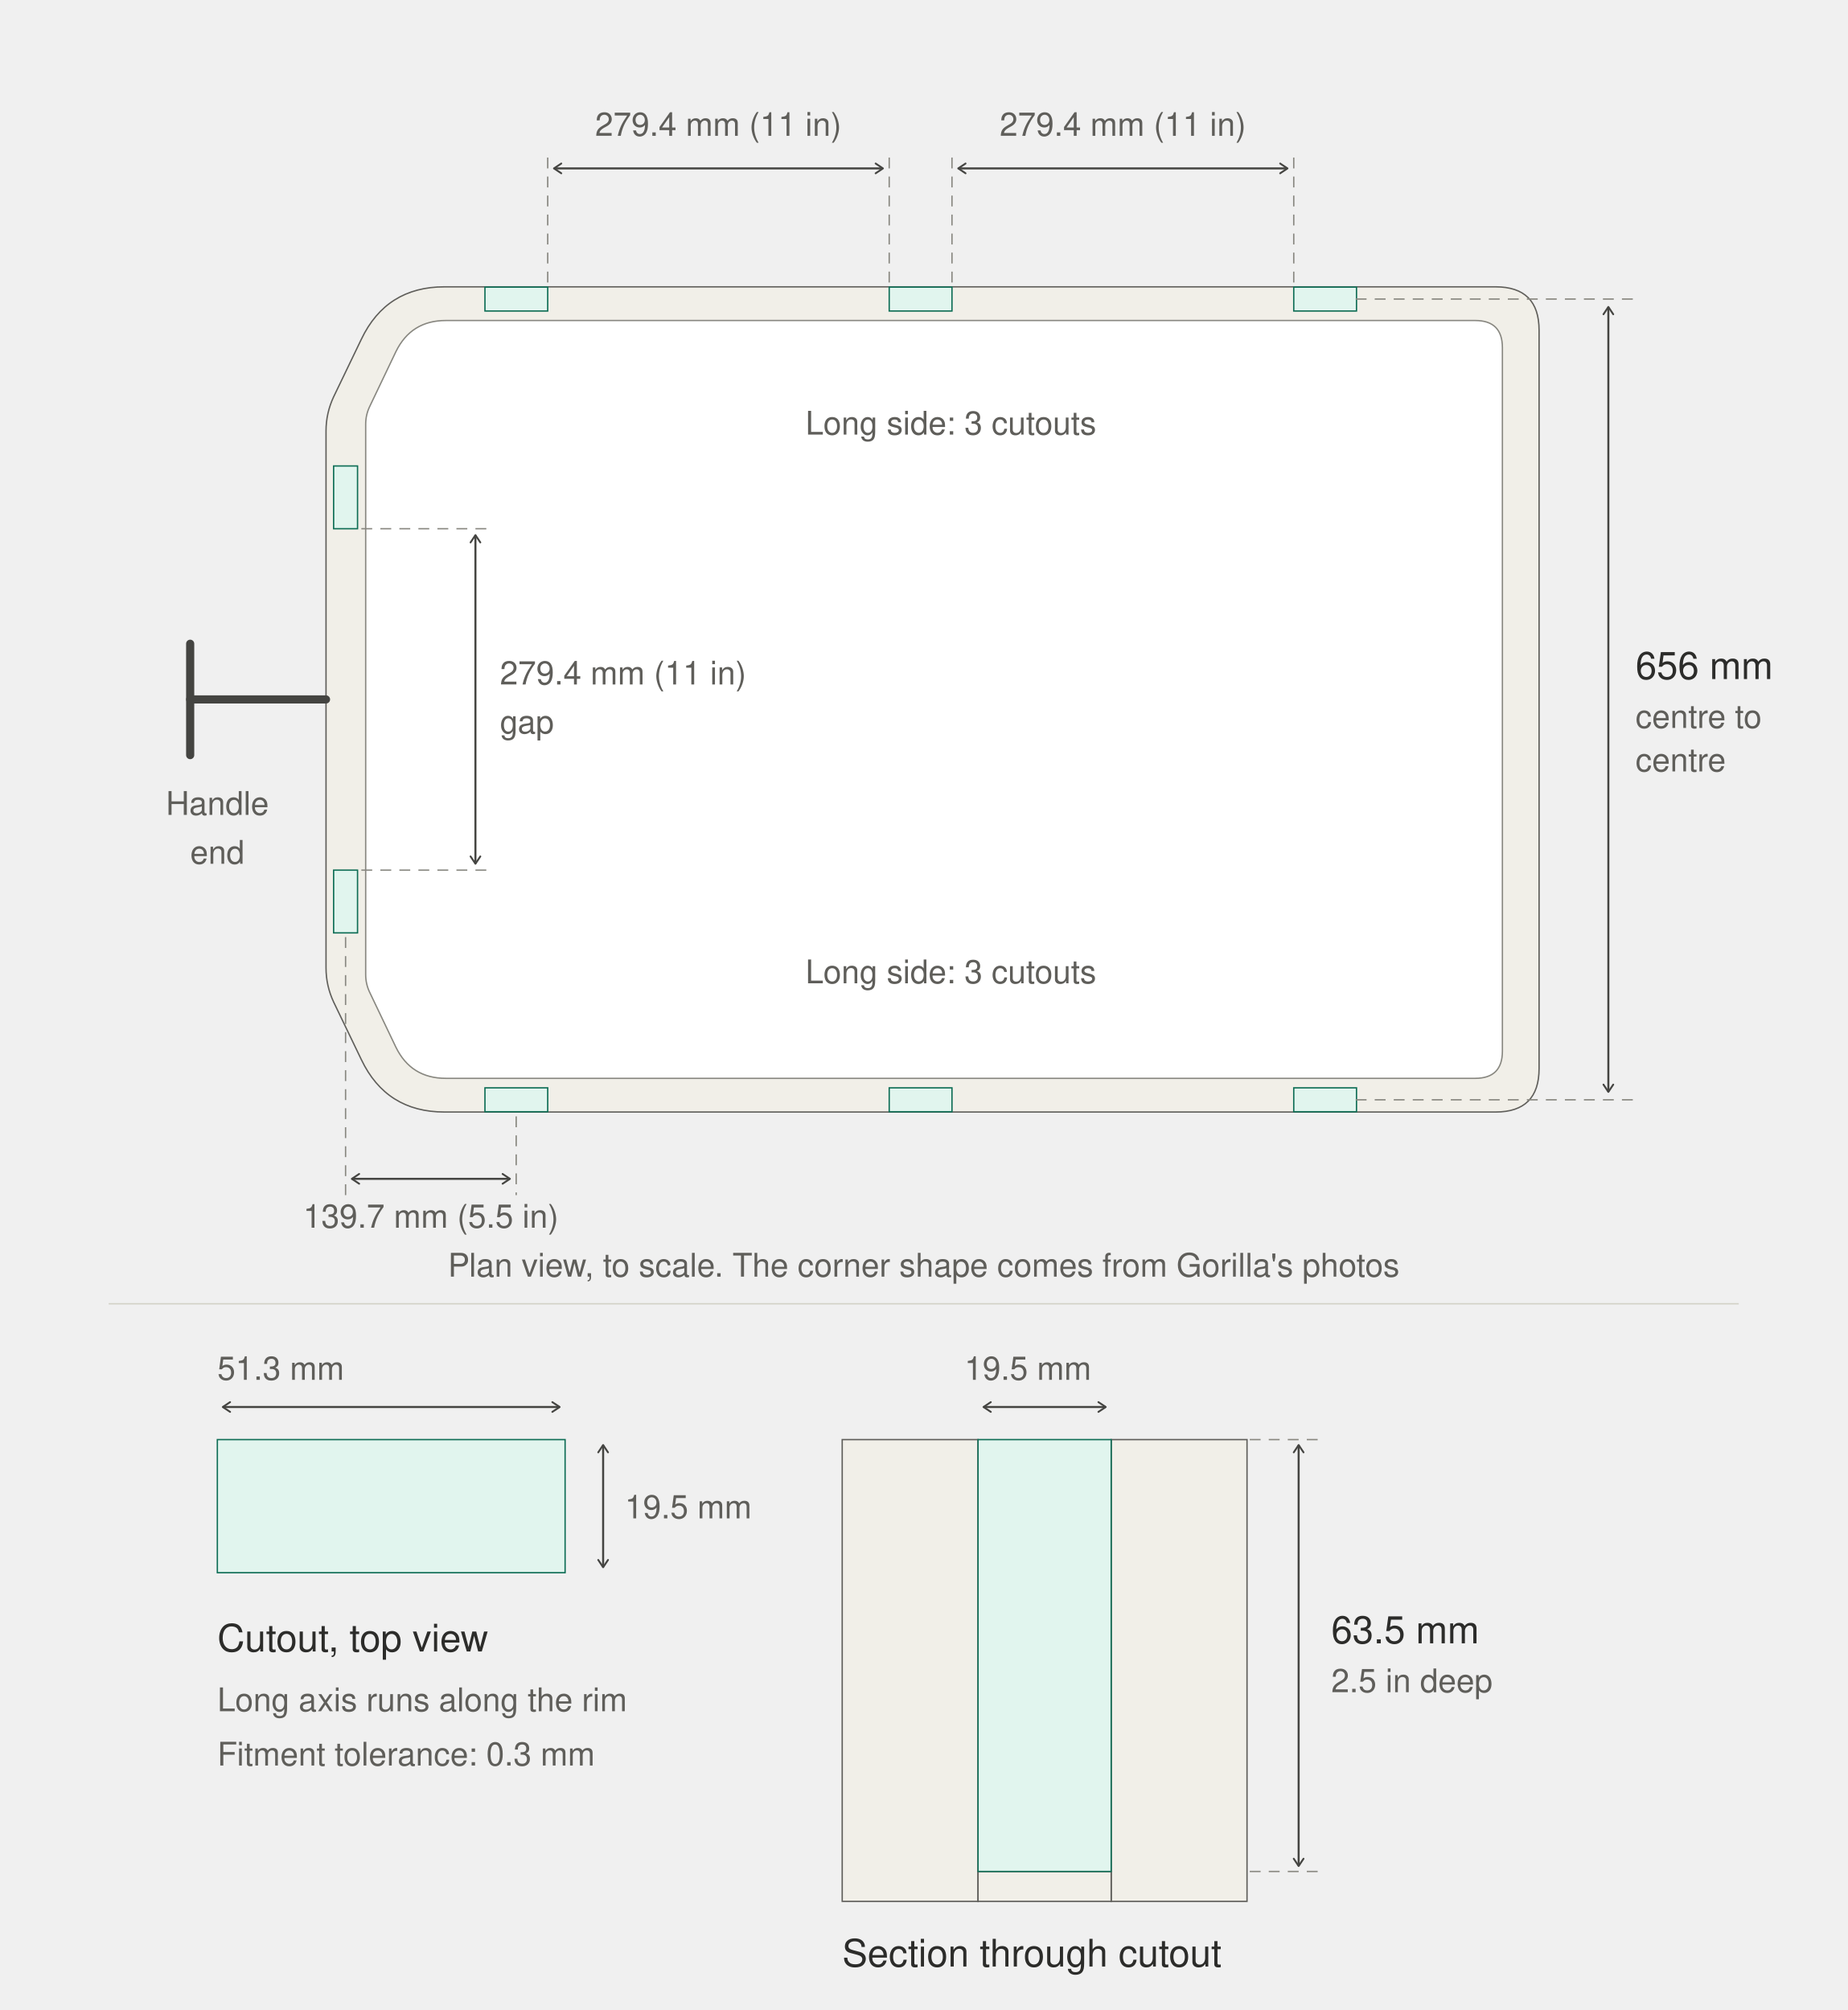
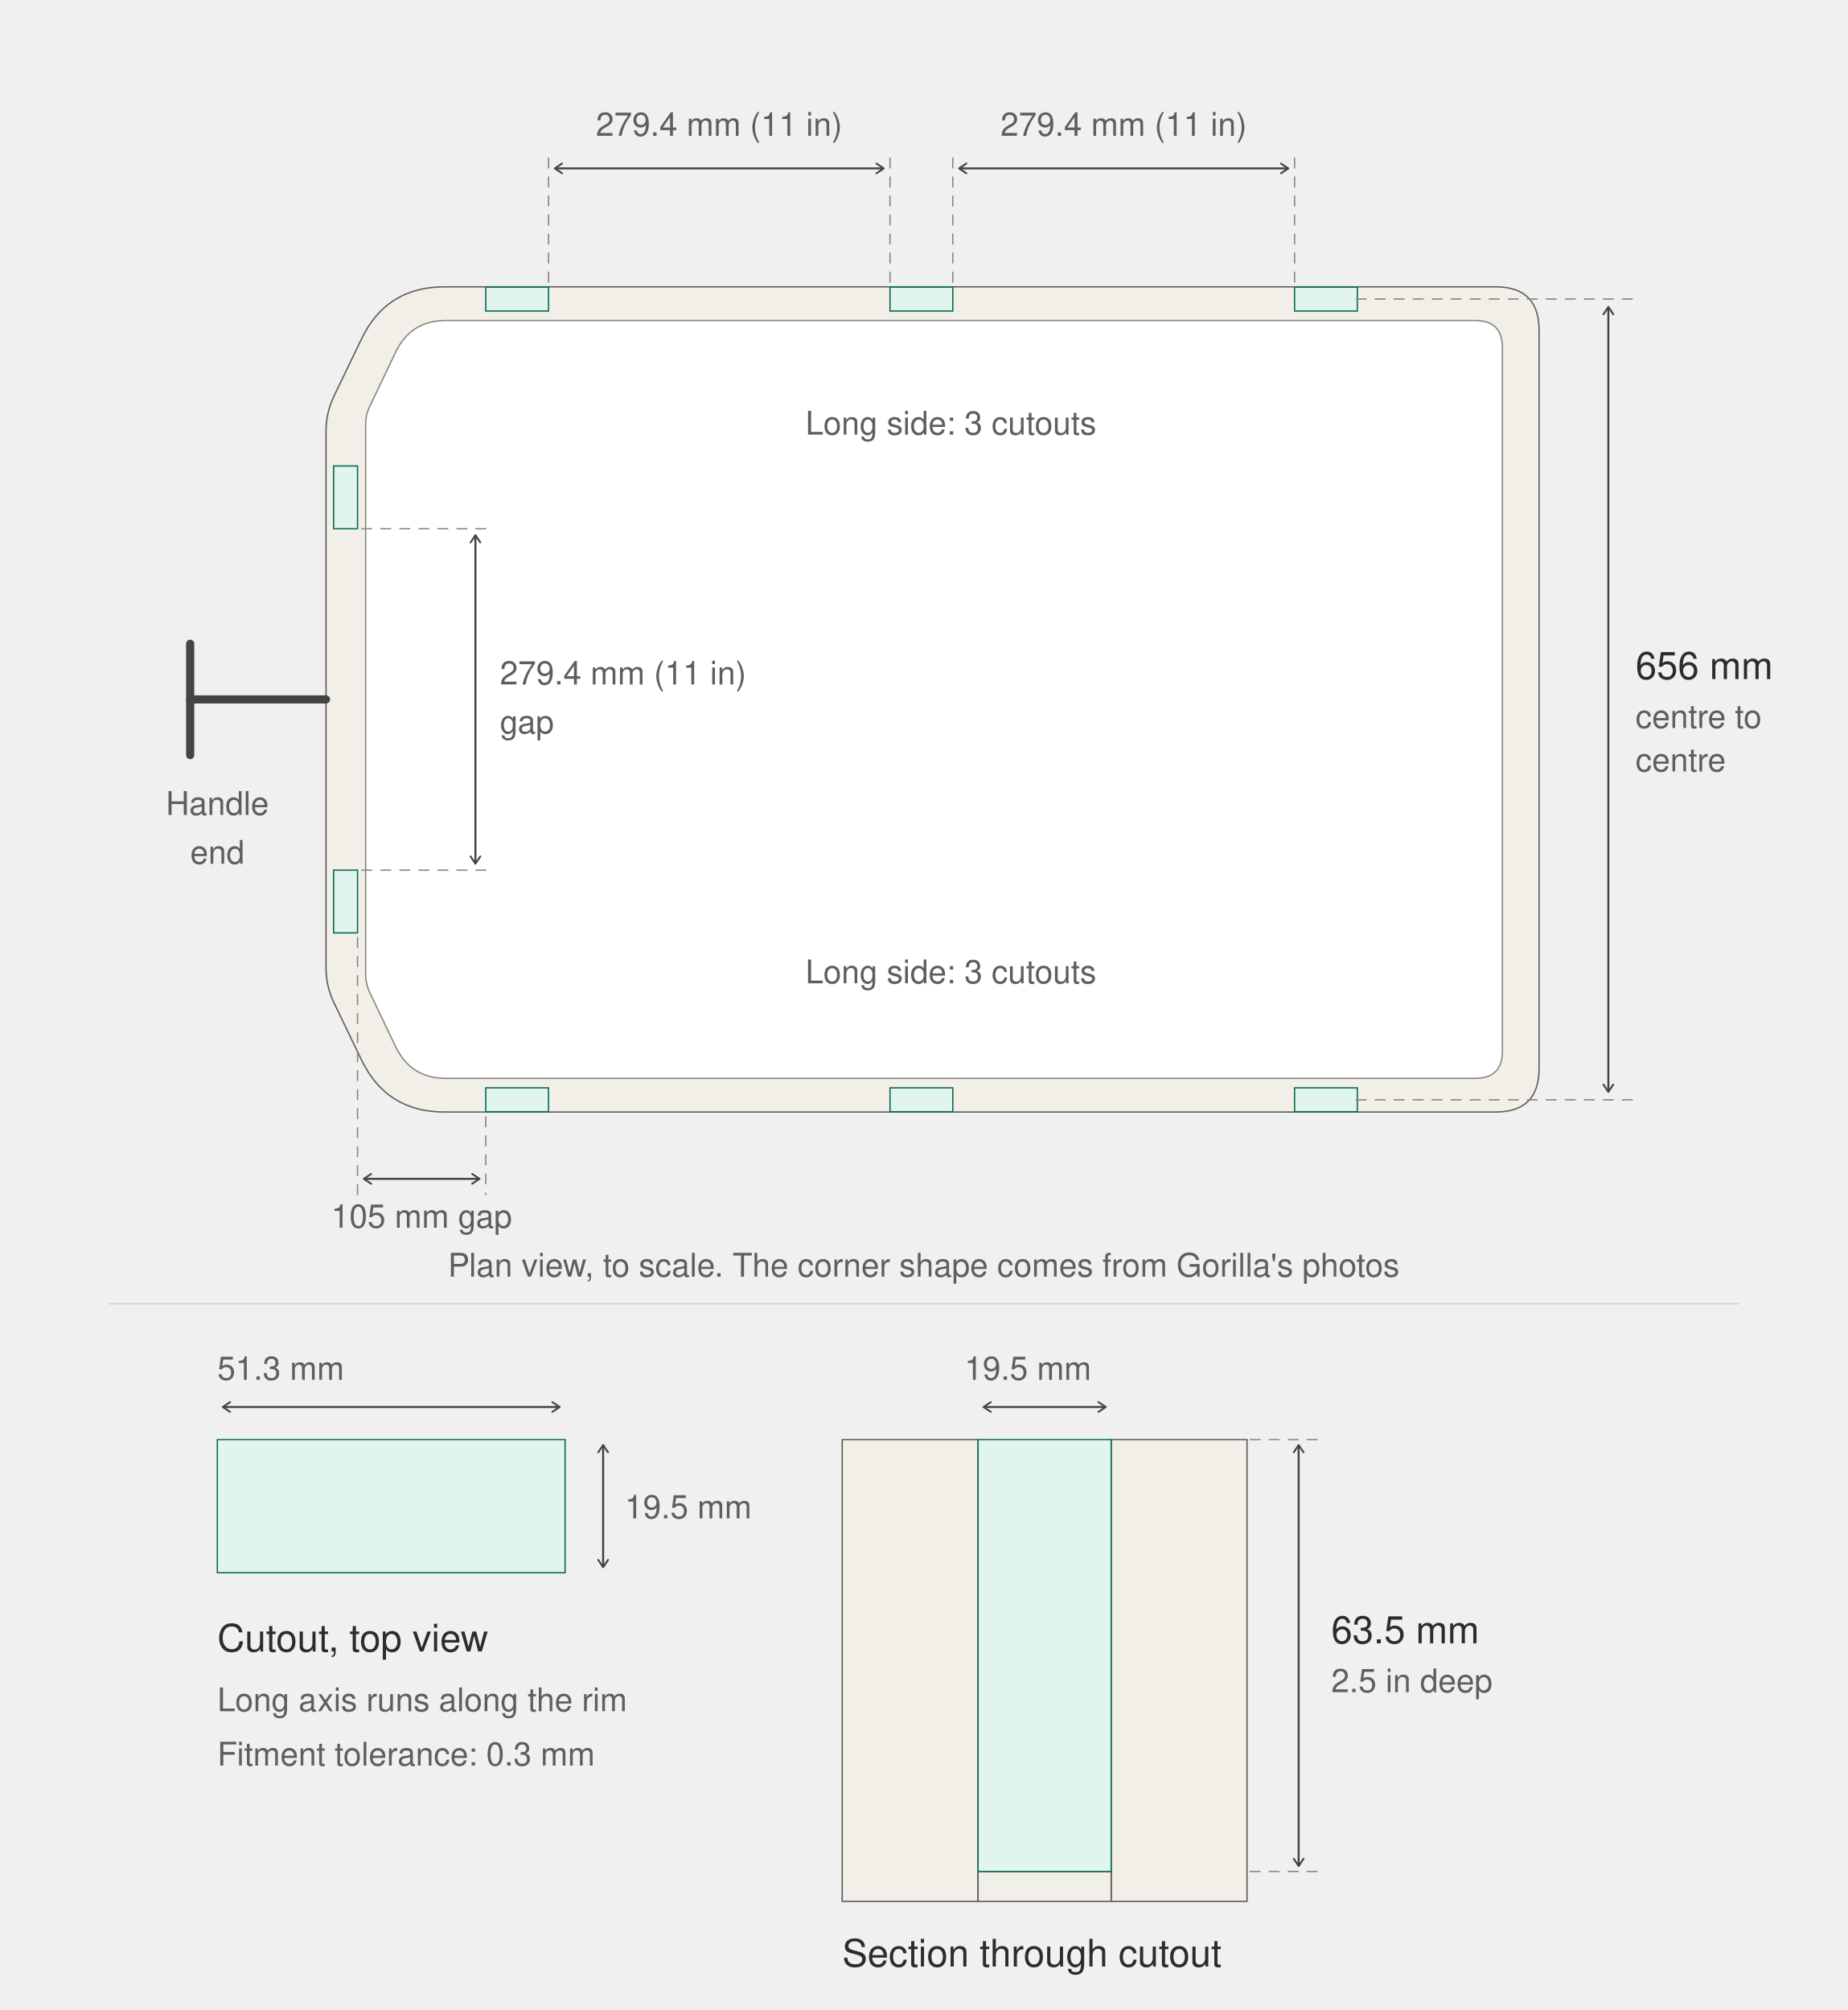
<svg xmlns="http://www.w3.org/2000/svg" width="680" height="740" viewBox="0 0 680 740" role="img">
  <style>
  text { font-family: system-ui, -apple-system, "Segoe UI", Helvetica, Arial, sans-serif; }
  .ts { font-size: 12px; fill: #5F5E5A; }
  .th { font-size: 14px; font-weight: 500; fill: #2C2C2A; }
  .rim { fill: #F1EFE8; stroke: #5F5E5A; stroke-width: 0.5; }
  .tub { fill: #FFFFFF; stroke: #888780; stroke-width: 0.5; }
  .cut { fill: #E1F5EE; stroke: #0F6E56; stroke-width: 0.5; }
  .leader { stroke: #888780; stroke-width: 0.5; stroke-dasharray: 4 3; fill: none; }
  .dim { stroke: #444441; stroke-width: 0.75; fill: none; }
  .head { stroke: #444441; stroke-width: 1.5; fill: none; stroke-linecap: round; stroke-linejoin: round; }
  .handle { stroke: #444441; stroke-width: 3; stroke-linecap: round; }
  .rule { stroke: #D3D1C7; stroke-width: 0.5; }
  @media (prefers-color-scheme: dark) {
    .ts { fill: #B4B2A9; }
    .th { fill: #F1EFE8; }
    .rim { fill: #444441; stroke: #B4B2A9; }
    .tub { fill: #2C2C2A; stroke: #888780; }
    .cut { fill: #085041; stroke: #5DCAA5; }
    .dim, .head { stroke: #D3D1C7; }
    .handle { stroke: #D3D1C7; }
    .rule { stroke: #5F5E5A; }
  }
</style>
  <defs>
    <marker id="arrow" viewBox="0 0 10 10" refX="8" refY="5" markerWidth="6" markerHeight="6" orient="auto-start-reverse">
      <path class="head" d="M2 1L8 5L2 9" />
    </marker>
  </defs>
  <path class="rim" d="M120 158.7 Q120 152.1 122.8 146.1 L133 124.9 Q142.2 105.6 163.6 105.6 L550.5 105.6 Q566.5 105.6 566.5 121.6 L566.5 393.4 Q566.5 409.4 550.5 409.4 L163.6 409.4 Q142.2 409.4 133 390.1 L122.8 368.9 Q120 362.9 120 356.3 Z" />
  <path class="tub" d="M134.6 156.2 Q134.6 152.6 136.2 149.4 L145.7 129.5 Q151.3 118 164.1 118 L543 118 Q553 118 553 128 L553 387 Q553 397 543 397 L164.1 397 Q151.3 397 145.7 385.5 L136.2 365.6 Q134.6 362.4 134.6 358.8 Z" />
  <line class="handle" x1="120" y1="257.5" x2="70" y2="257.5" />
  <line class="handle" x1="70" y1="237" x2="70" y2="278" />
  <text class="ts" x="80" y="300" text-anchor="middle">Handle</text>
  <text class="ts" x="80" y="318" text-anchor="middle">end</text>
-   <rect class="cut" x="178.5" y="105.7" width="23.1" height="8.8" />
-   <rect class="cut" x="327.3" y="105.7" width="23.1" height="8.8" />
-   <rect class="cut" x="476.2" y="105.7" width="23.1" height="8.8" />
-   <rect class="cut" x="178.5" y="400.5" width="23.1" height="8.8" />
-   <rect class="cut" x="327.3" y="400.5" width="23.1" height="8.8" />
-   <rect class="cut" x="476.2" y="400.5" width="23.1" height="8.8" />
+   <rect class="cut" x="178.8" y="105.7" width="23.1" height="8.8" />
+   <rect class="cut" x="327.6" y="105.7" width="23.1" height="8.8" />
+   <rect class="cut" x="476.5" y="105.7" width="23.1" height="8.8" />
+   <rect class="cut" x="178.8" y="400.5" width="23.1" height="8.8" />
+   <rect class="cut" x="327.6" y="400.5" width="23.1" height="8.8" />
+   <rect class="cut" x="476.5" y="400.5" width="23.1" height="8.8" />
  <rect class="cut" x="122.8" y="171.55" width="8.8" height="23.1" />
  <rect class="cut" x="122.8" y="320.35" width="8.8" height="23.1" />
  <text class="ts" x="350" y="160" text-anchor="middle">Long side: 3 cutouts</text>
  <text class="ts" x="350" y="362" text-anchor="middle">Long side: 3 cutouts</text>
-   <line class="leader" x1="201.6" y1="104" x2="201.6" y2="56" />
-   <line class="leader" x1="327.3" y1="104" x2="327.3" y2="56" />
-   <line class="leader" x1="350.4" y1="104" x2="350.4" y2="56" />
-   <line class="leader" x1="476.2" y1="104" x2="476.2" y2="56" />
-   <line class="dim" x1="203.9" y1="62" x2="325" y2="62" marker-start="url(#arrow)" marker-end="url(#arrow)" />
-   <line class="dim" x1="352.7" y1="62" x2="473.9" y2="62" marker-start="url(#arrow)" marker-end="url(#arrow)" />
-   <text class="ts" x="264.4" y="50" text-anchor="middle">279.4 mm (11 in)</text>
-   <text class="ts" x="413.3" y="50" text-anchor="middle">279.4 mm (11 in)</text>
+   <line class="leader" x1="201.9" y1="104" x2="201.9" y2="56" />
+   <line class="leader" x1="327.6" y1="104" x2="327.6" y2="56" />
+   <line class="leader" x1="350.7" y1="104" x2="350.7" y2="56" />
+   <line class="leader" x1="476.5" y1="104" x2="476.5" y2="56" />
+   <line class="dim" x1="204.2" y1="62" x2="325.3" y2="62" marker-start="url(#arrow)" marker-end="url(#arrow)" />
+   <line class="dim" x1="353" y1="62" x2="474.2" y2="62" marker-start="url(#arrow)" marker-end="url(#arrow)" />
+   <text class="ts" x="264.7" y="50" text-anchor="middle">279.4 mm (11 in)</text>
+   <text class="ts" x="413.6" y="50" text-anchor="middle">279.4 mm (11 in)</text>
  <line class="leader" x1="499" y1="110.1" x2="604" y2="110.1" />
  <line class="leader" x1="499" y1="404.9" x2="604" y2="404.9" />
  <line class="dim" x1="592" y1="113" x2="592" y2="402" marker-start="url(#arrow)" marker-end="url(#arrow)" />
  <text class="th" x="602" y="250">656 mm</text>
  <text class="ts" x="602" y="268">centre to</text>
  <text class="ts" x="602" y="284">centre</text>
  <line class="leader" x1="133" y1="194.65" x2="181" y2="194.65" />
  <line class="leader" x1="133" y1="320.35" x2="181" y2="320.35" />
  <line class="dim" x1="175" y1="197" x2="175" y2="318" marker-start="url(#arrow)" marker-end="url(#arrow)" />
  <text class="ts" x="184" y="252">279.4 mm (11 in)</text>
  <text class="ts" x="184" y="270">gap</text>
-   <line class="leader" x1="127.2" y1="345" x2="127.2" y2="440" />
-   <line class="leader" x1="190" y1="411" x2="190" y2="440" />
-   <line class="dim" x1="129.5" y1="434" x2="187.7" y2="434" marker-start="url(#arrow)" marker-end="url(#arrow)" />
-   <text class="ts" x="158.6" y="452" text-anchor="middle">139.7 mm (5.5 in)</text>
+   <line class="leader" x1="131.6" y1="345" x2="131.6" y2="440" />
+   <line class="leader" x1="178.8" y1="411" x2="178.8" y2="440" />
+   <line class="dim" x1="133.9" y1="434" x2="176.5" y2="434" marker-start="url(#arrow)" marker-end="url(#arrow)" />
+   <text class="ts" x="155.2" y="452" text-anchor="middle">105 mm gap</text>
  <text class="ts" x="340" y="470" text-anchor="middle">Plan view, to scale. The corner shape comes from Gorilla's photos</text>
  <line class="rule" x1="40" y1="480" x2="640" y2="480" />
  <text class="ts" x="80" y="508">51.3 mm</text>
  <line class="dim" x1="82" y1="518" x2="206" y2="518" marker-start="url(#arrow)" marker-end="url(#arrow)" />
  <rect class="cut" x="80" y="530" width="128" height="49" />
  <line class="dim" x1="222" y1="532" x2="222" y2="577" marker-start="url(#arrow)" marker-end="url(#arrow)" />
  <text class="ts" x="230" y="559">19.5 mm</text>
  <text class="th" x="80" y="608">Cutout, top view</text>
  <text class="ts" x="80" y="630">Long axis runs along the rim</text>
  <text class="ts" x="80" y="650">Fitment tolerance: 0.3 mm</text>
  <text class="ts" x="355" y="508">19.5 mm</text>
  <line class="dim" x1="362" y1="518" x2="407" y2="518" marker-start="url(#arrow)" marker-end="url(#arrow)" />
  <rect class="rim" x="310" y="530" width="50" height="170" />
  <rect class="rim" x="409" y="530" width="50" height="170" />
  <rect class="rim" x="360" y="689" width="49" height="11" />
  <rect class="cut" x="360" y="530" width="49" height="159" />
  <line class="dim" x1="478" y1="532" x2="478" y2="687" marker-start="url(#arrow)" marker-end="url(#arrow)" />
  <line class="leader" x1="460" y1="530" x2="486" y2="530" />
  <line class="leader" x1="460" y1="689" x2="486" y2="689" />
  <text class="th" x="490" y="605">63.5 mm</text>
  <text class="ts" x="490" y="623">2.5 in deep</text>
  <text class="th" x="310" y="724">Section through cutout</text>
</svg>
